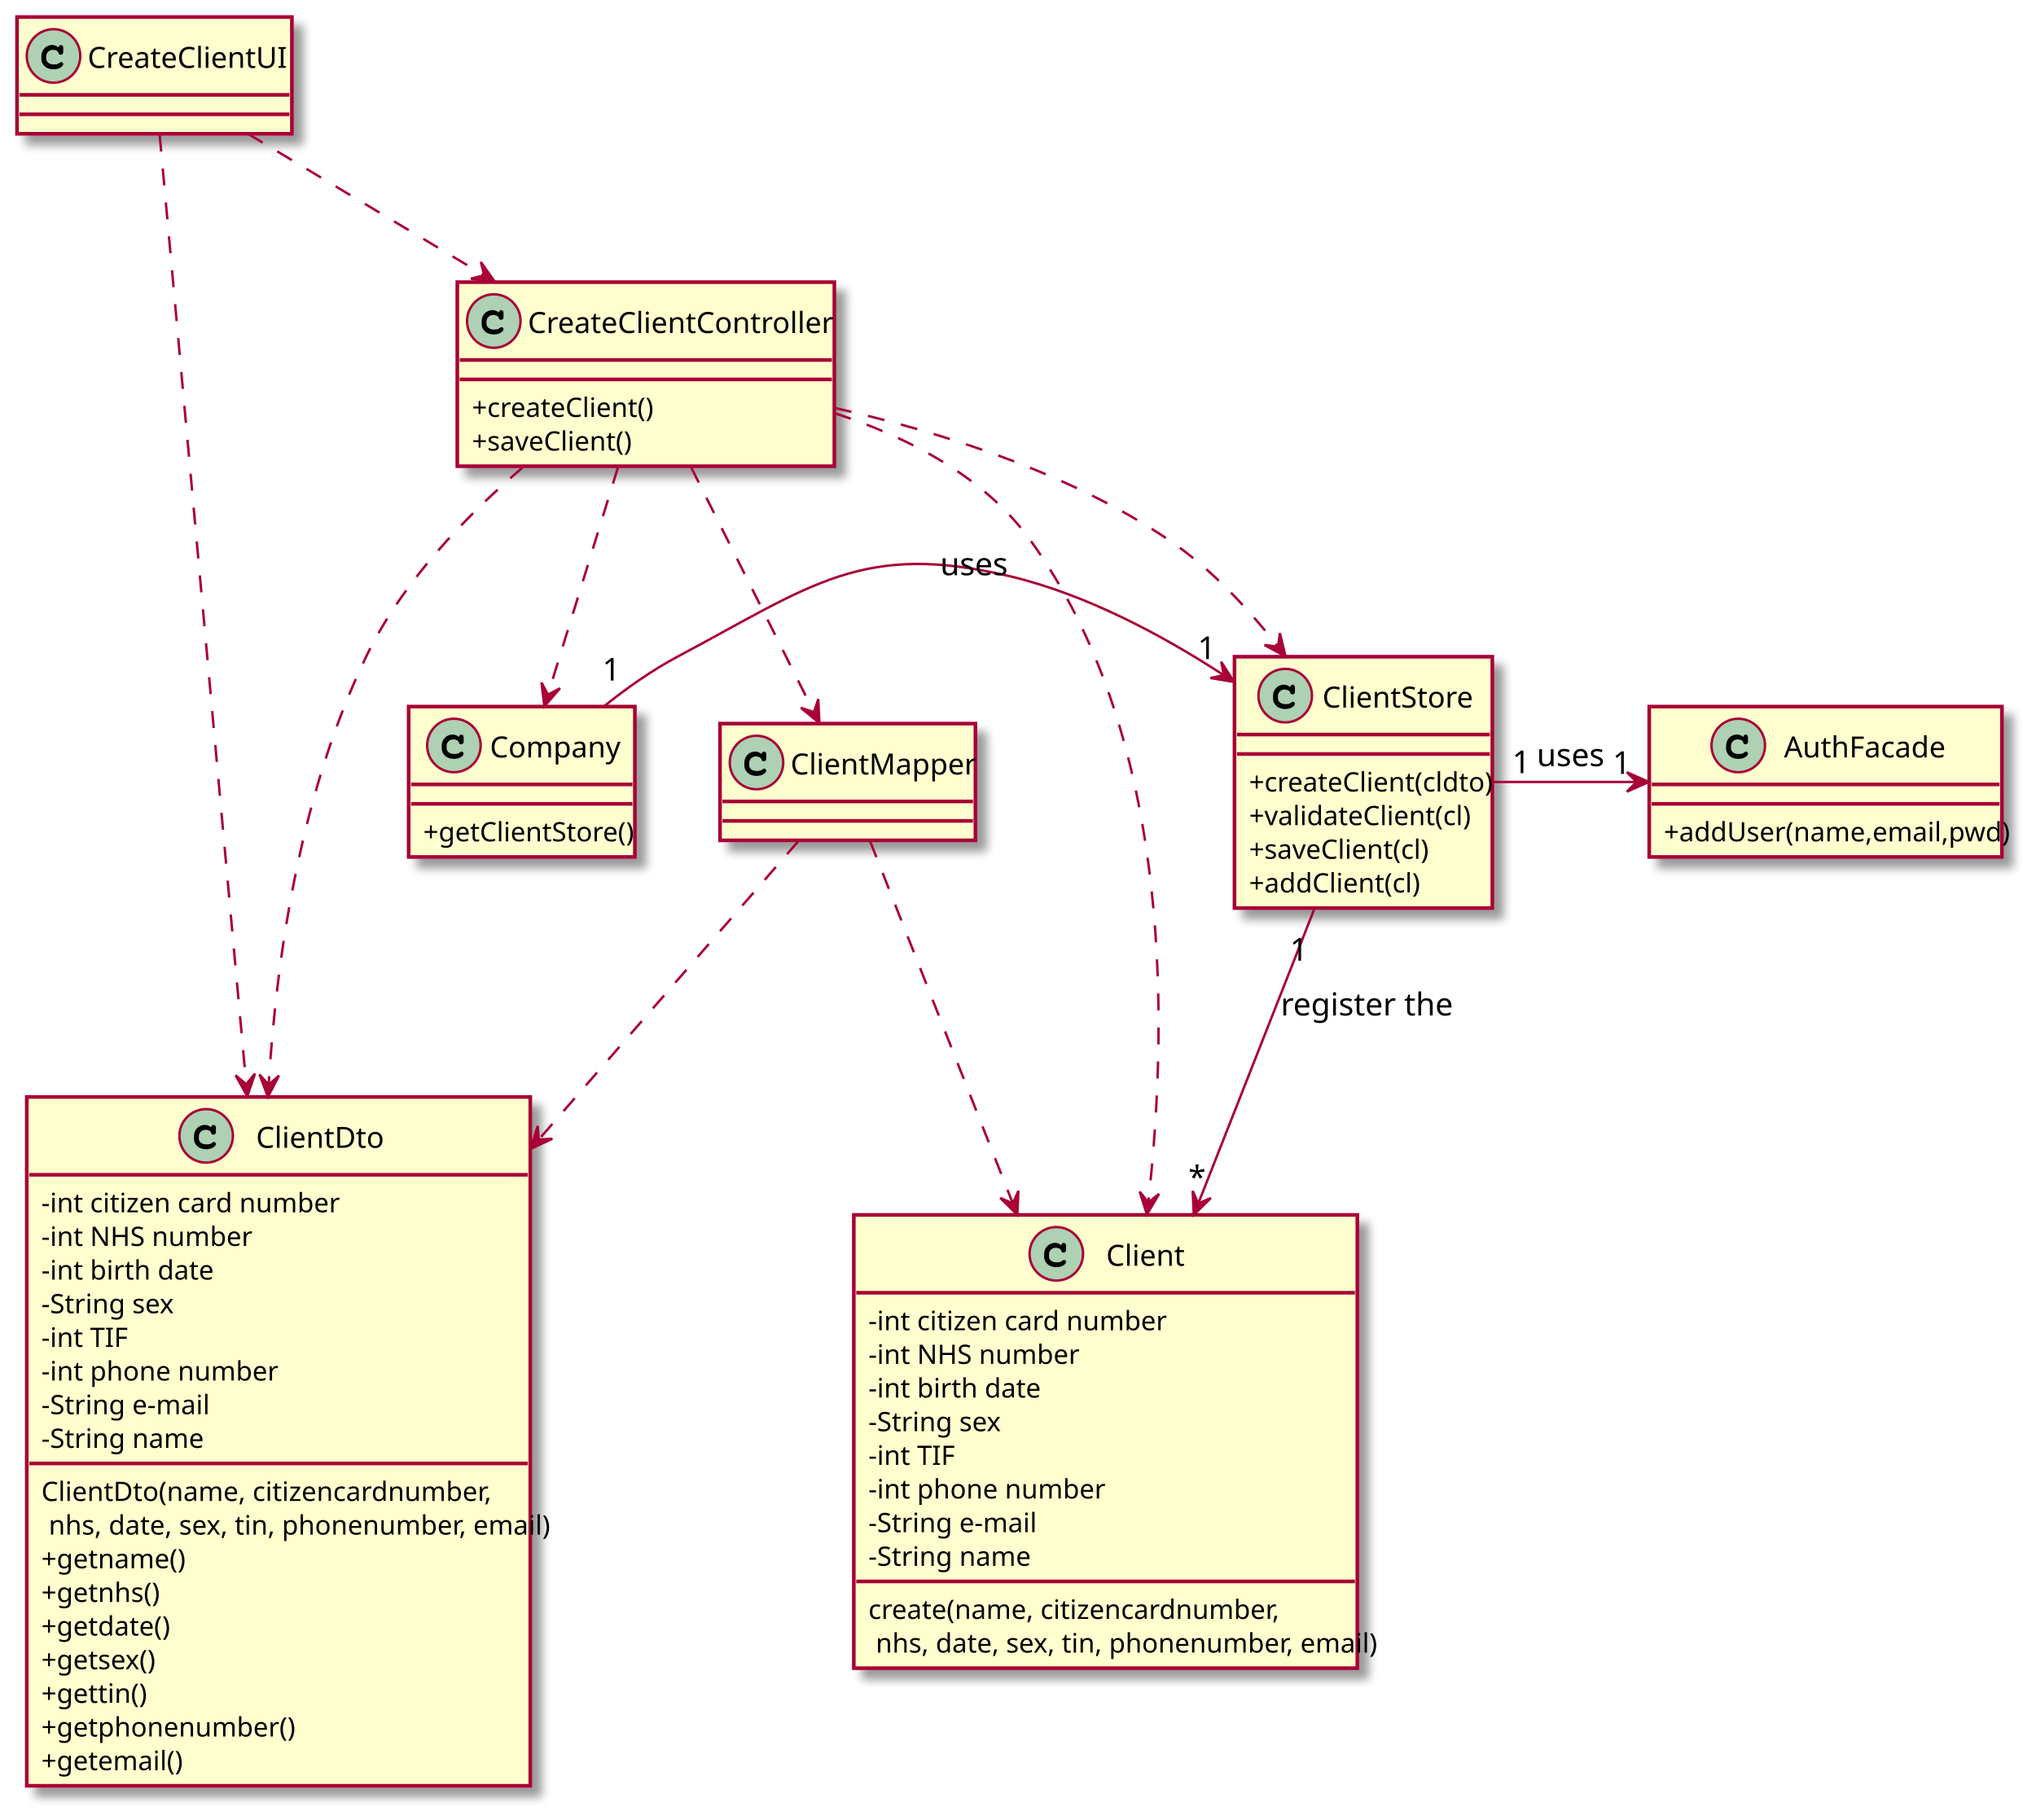
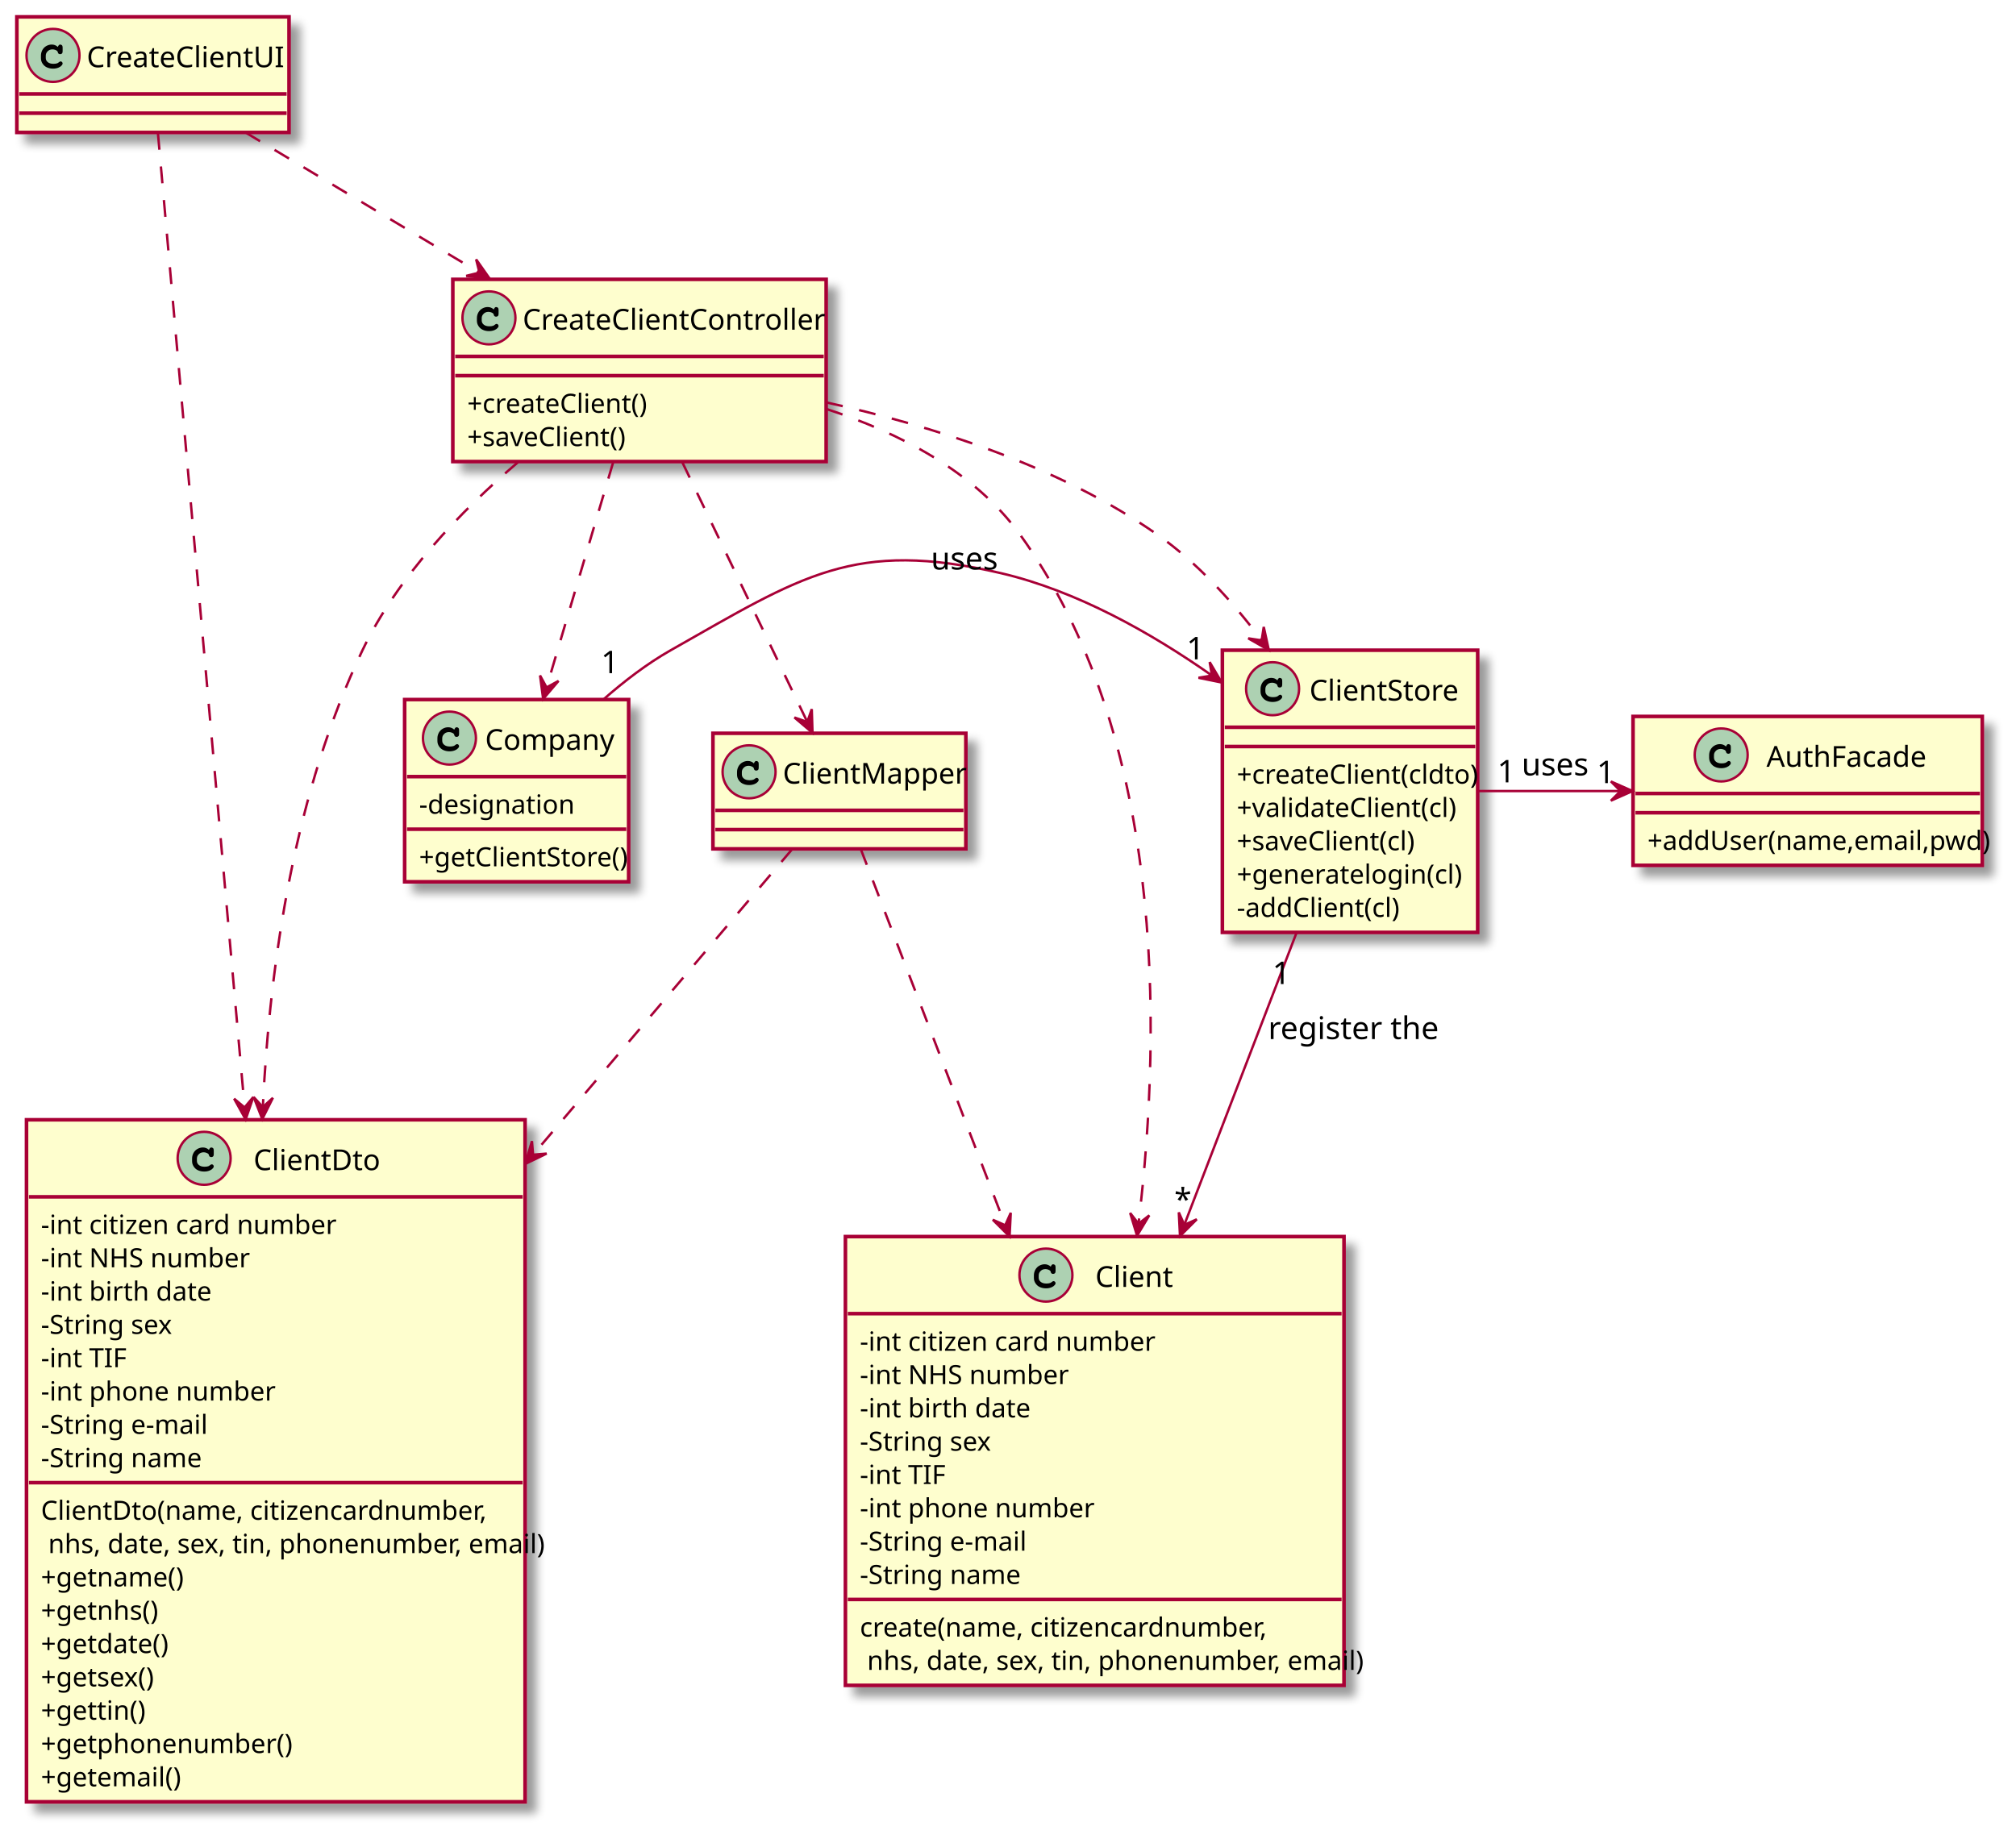
- <svg xmlns="http://www.w3.org/2000/svg" contentScriptType="application/ecmascript" contentStyleType="text/css" height="748px" preserveAspectRatio="none" style="width:837px;height:748px;" version="1.1" viewBox="0 0 837 748" width="837px" zoomAndPan="magnify">
+ <svg xmlns="http://www.w3.org/2000/svg" contentScriptType="application/ecmascript" contentStyleType="text/css" height="762px" preserveAspectRatio="none" style="width:837px;height:762px;" version="1.1" viewBox="0 0 837 762" width="837px" zoomAndPan="magnify">
  <defs>
-     <filter height="300%" id="f1btz1cqfdohmq" width="300%" x="-1" y="-1">
+     <filter height="300%" id="f1lnztnrx27zqh" width="300%" x="-1" y="-1">
      <feGaussianBlur result="blurOut" stdDeviation="2.0" />
      <feColorMatrix in="blurOut" result="blurOut2" type="matrix" values="0 0 0 0 0 0 0 0 0 0 0 0 0 0 0 0 0 0 .4 0" />
      <feOffset dx="4.0" dy="4.0" in="blurOut2" result="blurOut3" />
      <feBlend in="SourceGraphic" in2="blurOut3" mode="normal" />
    </filter>
  </defs>
  <g>
-     <rect codeLine="3" fill="#FEFECE" filter="url(#f1btz1cqfdohmq)" height="48" id="CreateClientUI" style="stroke:#A80036;stroke-width:1.5;" width="113" x="7" y="7" />
+     <rect codeLine="3" fill="#FEFECE" filter="url(#f1lnztnrx27zqh)" height="48" id="CreateClientUI" style="stroke:#A80036;stroke-width:1.5;" width="113" x="7" y="7" />
    <ellipse cx="22" cy="23" fill="#ADD1B2" rx="11" ry="11" style="stroke:#A80036;stroke-width:1.0;" />
    <path d="M24,19.5 Q24.203,19 24.438,18.75 Q24.672,18.5 24.938,18.5 Q25.406,18.5 25.703,18.781 Q26,19.062 26,19.719 L26,21.281 Q26,21.938 25.719,22.219 Q25.438,22.5 25,22.5 Q24.609,22.5 24.359,22.328 Q24.109,22.156 24,21.703 Q23.953,21.391 23.781,21.219 Q23.469,20.891 22.906,20.703 Q22.344,20.5 21.781,20.5 Q21.078,20.5 20.484,20.781 Q19.906,21.062 19.453,21.688 Q19,22.312 19,23.172 L19,24.094 Q19,25.125 19.844,25.812 Q20.688,26.5 22.188,26.5 Q23.078,26.5 23.703,26.297 Q24.062,26.188 24.469,25.828 Q24.734,25.625 24.875,25.562 Q25.016,25.5 25.188,25.5 Q25.516,25.5 25.75,25.766 Q26,26.016 26,26.375 Q26,26.719 25.656,27.125 Q25.156,27.719 24.359,28.047 Q23.312,28.5 22.031,28.5 Q20.531,28.5 19.328,27.906 Q18.359,27.438 17.672,26.422 Q17,25.406 17,24.203 L17,23.109 Q17,21.859 17.594,20.766 Q18.203,19.672 19.25,19.094 Q20.312,18.5 21.5,18.5 Q22.219,18.5 22.844,18.75 Q23.469,19 24,19.5 Z " fill="#000000" />
    <text fill="#000000" font-family="sans-serif" font-size="12" lengthAdjust="spacing" textLength="81" x="36" y="27.91">CreateClientUI</text>
    <line style="stroke:#A80036;stroke-width:1.5;" x1="8" x2="119" y1="39" y2="39" />
    <line style="stroke:#A80036;stroke-width:1.5;" x1="8" x2="119" y1="47" y2="47" />
-     <rect codeLine="7" fill="#FEFECE" filter="url(#f1btz1cqfdohmq)" height="186.359" id="Client" style="stroke:#A80036;stroke-width:1.5;" width="207" x="351" y="499.5" />
-     <ellipse cx="434.25" cy="515.5" fill="#ADD1B2" rx="11" ry="11" style="stroke:#A80036;stroke-width:1.0;" />
-     <path d="M436.25,512 Q436.453,511.5 436.688,511.25 Q436.922,511 437.188,511 Q437.656,511 437.953,511.281 Q438.25,511.562 438.25,512.219 L438.25,513.781 Q438.25,514.438 437.969,514.719 Q437.688,515 437.25,515 Q436.859,515 436.609,514.828 Q436.359,514.656 436.25,514.203 Q436.203,513.891 436.031,513.719 Q435.719,513.391 435.156,513.203 Q434.594,513 434.031,513 Q433.328,513 432.734,513.281 Q432.156,513.562 431.703,514.188 Q431.25,514.812 431.25,515.672 L431.25,516.594 Q431.25,517.625 432.094,518.312 Q432.938,519 434.438,519 Q435.328,519 435.953,518.797 Q436.312,518.688 436.719,518.328 Q436.984,518.125 437.125,518.062 Q437.266,518 437.438,518 Q437.766,518 438,518.266 Q438.25,518.516 438.25,518.875 Q438.25,519.219 437.906,519.625 Q437.406,520.219 436.609,520.547 Q435.562,521 434.281,521 Q432.781,521 431.578,520.406 Q430.609,519.938 429.922,518.922 Q429.25,517.906 429.25,516.703 L429.25,515.609 Q429.25,514.359 429.844,513.266 Q430.453,512.172 431.5,511.594 Q432.562,511 433.75,511 Q434.469,511 435.094,511.25 Q435.719,511.5 436.25,512 Z " fill="#000000" />
-     <text fill="#000000" font-family="sans-serif" font-size="12" lengthAdjust="spacing" textLength="32" x="454.75" y="520.41">Client</text>
-     <line style="stroke:#A80036;stroke-width:1.5;" x1="352" x2="557" y1="531.5" y2="531.5" />
-     <text fill="#000000" font-family="sans-serif" font-size="11" lengthAdjust="spacing" textLength="113" x="357" y="546.919">-int citizen card number</text>
-     <text fill="#000000" font-family="sans-serif" font-size="11" lengthAdjust="spacing" textLength="78" x="357" y="560.755">-int NHS number</text>
-     <text fill="#000000" font-family="sans-serif" font-size="11" lengthAdjust="spacing" textLength="63" x="357" y="574.591">-int birth date</text>
-     <text fill="#000000" font-family="sans-serif" font-size="11" lengthAdjust="spacing" textLength="53" x="357" y="588.427">-String sex</text>
-     <text fill="#000000" font-family="sans-serif" font-size="11" lengthAdjust="spacing" textLength="32" x="357" y="602.263">-int TIF</text>
-     <text fill="#000000" font-family="sans-serif" font-size="11" lengthAdjust="spacing" textLength="87" x="357" y="616.099">-int phone number</text>
-     <text fill="#000000" font-family="sans-serif" font-size="11" lengthAdjust="spacing" textLength="63" x="357" y="629.935">-String e-mail</text>
-     <text fill="#000000" font-family="sans-serif" font-size="11" lengthAdjust="spacing" textLength="61" x="357" y="643.77">-String name</text>
-     <line style="stroke:#A80036;stroke-width:1.5;" x1="352" x2="557" y1="650.188" y2="650.188" />
-     <text fill="#000000" font-family="sans-serif" font-size="11" lengthAdjust="spacing" textLength="159" x="357" y="665.606">create(name, citizencardnumber,</text>
-     <text fill="#000000" font-family="sans-serif" font-size="11" lengthAdjust="spacing" textLength="192" x="360" y="679.442">nhs, date, sex, tin, phonenumber, email)</text>
-     <rect codeLine="19" fill="#FEFECE" filter="url(#f1btz1cqfdohmq)" height="103.344" id="ClientStore" style="stroke:#A80036;stroke-width:1.5;" width="106" x="507.5" y="270" />
+     <rect codeLine="7" fill="#FEFECE" filter="url(#f1lnztnrx27zqh)" height="186.359" id="Client" style="stroke:#A80036;stroke-width:1.5;" width="207" x="351" y="513.5" />
+     <ellipse cx="434.25" cy="529.5" fill="#ADD1B2" rx="11" ry="11" style="stroke:#A80036;stroke-width:1.0;" />
+     <path d="M436.25,526 Q436.453,525.5 436.688,525.25 Q436.922,525 437.188,525 Q437.656,525 437.953,525.281 Q438.25,525.562 438.25,526.219 L438.25,527.781 Q438.25,528.438 437.969,528.719 Q437.688,529 437.25,529 Q436.859,529 436.609,528.828 Q436.359,528.656 436.25,528.203 Q436.203,527.891 436.031,527.719 Q435.719,527.391 435.156,527.203 Q434.594,527 434.031,527 Q433.328,527 432.734,527.281 Q432.156,527.562 431.703,528.188 Q431.25,528.812 431.25,529.672 L431.25,530.594 Q431.25,531.625 432.094,532.312 Q432.938,533 434.438,533 Q435.328,533 435.953,532.797 Q436.312,532.688 436.719,532.328 Q436.984,532.125 437.125,532.062 Q437.266,532 437.438,532 Q437.766,532 438,532.266 Q438.25,532.516 438.25,532.875 Q438.25,533.219 437.906,533.625 Q437.406,534.219 436.609,534.547 Q435.562,535 434.281,535 Q432.781,535 431.578,534.406 Q430.609,533.938 429.922,532.922 Q429.25,531.906 429.25,530.703 L429.25,529.609 Q429.25,528.359 429.844,527.266 Q430.453,526.172 431.5,525.594 Q432.562,525 433.75,525 Q434.469,525 435.094,525.25 Q435.719,525.5 436.25,526 Z " fill="#000000" />
+     <text fill="#000000" font-family="sans-serif" font-size="12" lengthAdjust="spacing" textLength="32" x="454.75" y="534.41">Client</text>
+     <line style="stroke:#A80036;stroke-width:1.5;" x1="352" x2="557" y1="545.5" y2="545.5" />
+     <text fill="#000000" font-family="sans-serif" font-size="11" lengthAdjust="spacing" textLength="113" x="357" y="560.919">-int citizen card number</text>
+     <text fill="#000000" font-family="sans-serif" font-size="11" lengthAdjust="spacing" textLength="78" x="357" y="574.755">-int NHS number</text>
+     <text fill="#000000" font-family="sans-serif" font-size="11" lengthAdjust="spacing" textLength="63" x="357" y="588.591">-int birth date</text>
+     <text fill="#000000" font-family="sans-serif" font-size="11" lengthAdjust="spacing" textLength="53" x="357" y="602.427">-String sex</text>
+     <text fill="#000000" font-family="sans-serif" font-size="11" lengthAdjust="spacing" textLength="32" x="357" y="616.263">-int TIF</text>
+     <text fill="#000000" font-family="sans-serif" font-size="11" lengthAdjust="spacing" textLength="87" x="357" y="630.099">-int phone number</text>
+     <text fill="#000000" font-family="sans-serif" font-size="11" lengthAdjust="spacing" textLength="63" x="357" y="643.935">-String e-mail</text>
+     <text fill="#000000" font-family="sans-serif" font-size="11" lengthAdjust="spacing" textLength="61" x="357" y="657.77">-String name</text>
+     <line style="stroke:#A80036;stroke-width:1.5;" x1="352" x2="557" y1="664.188" y2="664.188" />
+     <text fill="#000000" font-family="sans-serif" font-size="11" lengthAdjust="spacing" textLength="159" x="357" y="679.606">create(name, citizencardnumber,</text>
+     <text fill="#000000" font-family="sans-serif" font-size="11" lengthAdjust="spacing" textLength="192" x="360" y="693.442">nhs, date, sex, tin, phonenumber, email)</text>
+     <rect codeLine="19" fill="#FEFECE" filter="url(#f1lnztnrx27zqh)" height="117.18" id="ClientStore" style="stroke:#A80036;stroke-width:1.5;" width="106" x="507.5" y="270" />
    <ellipse cx="528.35" cy="286" fill="#ADD1B2" rx="11" ry="11" style="stroke:#A80036;stroke-width:1.0;" />
    <path d="M530.35,282.5 Q530.553,282 530.788,281.75 Q531.022,281.5 531.288,281.5 Q531.756,281.5 532.053,281.781 Q532.35,282.062 532.35,282.719 L532.35,284.281 Q532.35,284.938 532.069,285.219 Q531.788,285.5 531.35,285.5 Q530.959,285.5 530.709,285.328 Q530.459,285.156 530.35,284.703 Q530.303,284.391 530.131,284.219 Q529.819,283.891 529.256,283.703 Q528.694,283.5 528.131,283.5 Q527.428,283.5 526.834,283.781 Q526.256,284.062 525.803,284.688 Q525.35,285.312 525.35,286.172 L525.35,287.094 Q525.35,288.125 526.194,288.812 Q527.038,289.5 528.538,289.5 Q529.428,289.5 530.053,289.297 Q530.413,289.188 530.819,288.828 Q531.084,288.625 531.225,288.562 Q531.366,288.5 531.538,288.5 Q531.866,288.5 532.1,288.766 Q532.35,289.016 532.35,289.375 Q532.35,289.719 532.006,290.125 Q531.506,290.719 530.709,291.047 Q529.663,291.5 528.381,291.5 Q526.881,291.5 525.678,290.906 Q524.709,290.438 524.022,289.422 Q523.35,288.406 523.35,287.203 L523.35,286.109 Q523.35,284.859 523.944,283.766 Q524.553,282.672 525.6,282.094 Q526.663,281.5 527.85,281.5 Q528.569,281.5 529.194,281.75 Q529.819,282 530.35,282.5 Z " fill="#000000" />
    <text fill="#000000" font-family="sans-serif" font-size="12" lengthAdjust="spacing" textLength="61" x="543.65" y="290.91">ClientStore</text>
    <line style="stroke:#A80036;stroke-width:1.5;" x1="508.5" x2="612.5" y1="302" y2="302" />
    <line style="stroke:#A80036;stroke-width:1.5;" x1="508.5" x2="612.5" y1="310" y2="310" />
    <text fill="#000000" font-family="sans-serif" font-size="11" lengthAdjust="spacing" textLength="94" x="513.5" y="325.419">+createClient(cldto)</text>
    <text fill="#000000" font-family="sans-serif" font-size="11" lengthAdjust="spacing" textLength="85" x="513.5" y="339.255">+validateClient(cl)</text>
    <text fill="#000000" font-family="sans-serif" font-size="11" lengthAdjust="spacing" textLength="72" x="513.5" y="353.091">+saveClient(cl)</text>
-     <text fill="#000000" font-family="sans-serif" font-size="11" lengthAdjust="spacing" textLength="66" x="513.5" y="366.927">+addClient(cl)</text>
-     <rect codeLine="26" fill="#FEFECE" filter="url(#f1btz1cqfdohmq)" height="283.211" id="ClientDto" style="stroke:#A80036;stroke-width:1.5;" width="207" x="11" y="451" />
-     <ellipse cx="84.75" cy="467" fill="#ADD1B2" rx="11" ry="11" style="stroke:#A80036;stroke-width:1.0;" />
-     <path d="M86.75,463.5 Q86.953,463 87.188,462.75 Q87.422,462.5 87.688,462.5 Q88.156,462.5 88.453,462.781 Q88.75,463.062 88.75,463.719 L88.75,465.281 Q88.75,465.938 88.469,466.219 Q88.188,466.5 87.75,466.5 Q87.359,466.5 87.109,466.328 Q86.859,466.156 86.75,465.703 Q86.703,465.391 86.531,465.219 Q86.219,464.891 85.656,464.703 Q85.094,464.5 84.531,464.5 Q83.828,464.5 83.234,464.781 Q82.656,465.062 82.203,465.688 Q81.75,466.312 81.75,467.172 L81.75,468.094 Q81.75,469.125 82.594,469.812 Q83.438,470.5 84.938,470.5 Q85.828,470.5 86.453,470.297 Q86.812,470.188 87.219,469.828 Q87.484,469.625 87.625,469.562 Q87.766,469.5 87.938,469.5 Q88.266,469.5 88.5,469.766 Q88.75,470.016 88.75,470.375 Q88.75,470.719 88.406,471.125 Q87.906,471.719 87.109,472.047 Q86.062,472.5 84.781,472.5 Q83.281,472.5 82.078,471.906 Q81.109,471.438 80.422,470.422 Q79.75,469.406 79.75,468.203 L79.75,467.109 Q79.75,465.859 80.344,464.766 Q80.953,463.672 82,463.094 Q83.062,462.5 84.25,462.5 Q84.969,462.5 85.594,462.75 Q86.219,463 86.75,463.5 Z " fill="#000000" />
-     <text fill="#000000" font-family="sans-serif" font-size="12" lengthAdjust="spacing" textLength="51" x="105.25" y="471.91">ClientDto</text>
-     <line style="stroke:#A80036;stroke-width:1.5;" x1="12" x2="217" y1="483" y2="483" />
-     <text fill="#000000" font-family="sans-serif" font-size="11" lengthAdjust="spacing" textLength="113" x="17" y="498.419">-int citizen card number</text>
-     <text fill="#000000" font-family="sans-serif" font-size="11" lengthAdjust="spacing" textLength="78" x="17" y="512.255">-int NHS number</text>
-     <text fill="#000000" font-family="sans-serif" font-size="11" lengthAdjust="spacing" textLength="63" x="17" y="526.091">-int birth date</text>
-     <text fill="#000000" font-family="sans-serif" font-size="11" lengthAdjust="spacing" textLength="53" x="17" y="539.927">-String sex</text>
-     <text fill="#000000" font-family="sans-serif" font-size="11" lengthAdjust="spacing" textLength="32" x="17" y="553.763">-int TIF</text>
-     <text fill="#000000" font-family="sans-serif" font-size="11" lengthAdjust="spacing" textLength="87" x="17" y="567.599">-int phone number</text>
-     <text fill="#000000" font-family="sans-serif" font-size="11" lengthAdjust="spacing" textLength="63" x="17" y="581.435">-String e-mail</text>
-     <text fill="#000000" font-family="sans-serif" font-size="11" lengthAdjust="spacing" textLength="61" x="17" y="595.27">-String name</text>
-     <line style="stroke:#A80036;stroke-width:1.5;" x1="12" x2="217" y1="601.688" y2="601.688" />
-     <text fill="#000000" font-family="sans-serif" font-size="11" lengthAdjust="spacing" textLength="170" x="17" y="617.106">ClientDto(name, citizencardnumber,</text>
-     <text fill="#000000" font-family="sans-serif" font-size="11" lengthAdjust="spacing" textLength="192" x="20" y="630.942">nhs, date, sex, tin, phonenumber, email)</text>
-     <text fill="#000000" font-family="sans-serif" font-size="11" lengthAdjust="spacing" textLength="55" x="17" y="644.778">+getname()</text>
-     <text fill="#000000" font-family="sans-serif" font-size="11" lengthAdjust="spacing" textLength="47" x="17" y="658.614">+getnhs()</text>
-     <text fill="#000000" font-family="sans-serif" font-size="11" lengthAdjust="spacing" textLength="50" x="17" y="672.45">+getdate()</text>
-     <text fill="#000000" font-family="sans-serif" font-size="11" lengthAdjust="spacing" textLength="47" x="17" y="686.286">+getsex()</text>
-     <text fill="#000000" font-family="sans-serif" font-size="11" lengthAdjust="spacing" textLength="40" x="17" y="700.122">+gettin()</text>
-     <text fill="#000000" font-family="sans-serif" font-size="11" lengthAdjust="spacing" textLength="95" x="17" y="713.958">+getphonenumber()</text>
-     <text fill="#000000" font-family="sans-serif" font-size="11" lengthAdjust="spacing" textLength="53" x="17" y="727.794">+getemail()</text>
-     <rect codeLine="45" fill="#FEFECE" filter="url(#f1btz1cqfdohmq)" height="48" id="ClientMapper" style="stroke:#A80036;stroke-width:1.5;" width="105" x="296" y="297.5" />
-     <ellipse cx="311" cy="313.5" fill="#ADD1B2" rx="11" ry="11" style="stroke:#A80036;stroke-width:1.0;" />
-     <path d="M313,310 Q313.203,309.5 313.438,309.25 Q313.672,309 313.938,309 Q314.406,309 314.703,309.281 Q315,309.562 315,310.219 L315,311.781 Q315,312.438 314.719,312.719 Q314.438,313 314,313 Q313.609,313 313.359,312.828 Q313.109,312.656 313,312.203 Q312.953,311.891 312.781,311.719 Q312.469,311.391 311.906,311.203 Q311.344,311 310.781,311 Q310.078,311 309.484,311.281 Q308.906,311.562 308.453,312.188 Q308,312.812 308,313.672 L308,314.594 Q308,315.625 308.844,316.312 Q309.688,317 311.188,317 Q312.078,317 312.703,316.797 Q313.062,316.688 313.469,316.328 Q313.734,316.125 313.875,316.062 Q314.016,316 314.188,316 Q314.516,316 314.75,316.266 Q315,316.516 315,316.875 Q315,317.219 314.656,317.625 Q314.156,318.219 313.359,318.547 Q312.312,319 311.031,319 Q309.531,319 308.328,318.406 Q307.359,317.938 306.672,316.922 Q306,315.906 306,314.703 L306,313.609 Q306,312.359 306.594,311.266 Q307.203,310.172 308.25,309.594 Q309.312,309 310.5,309 Q311.219,309 311.844,309.25 Q312.469,309.5 313,310 Z " fill="#000000" />
-     <text fill="#000000" font-family="sans-serif" font-size="12" lengthAdjust="spacing" textLength="73" x="325" y="318.41">ClientMapper</text>
-     <line style="stroke:#A80036;stroke-width:1.5;" x1="297" x2="400" y1="329.5" y2="329.5" />
-     <line style="stroke:#A80036;stroke-width:1.5;" x1="297" x2="400" y1="337.5" y2="337.5" />
-     <rect codeLine="49" fill="#FEFECE" filter="url(#f1btz1cqfdohmq)" height="61.836" id="Company" style="stroke:#A80036;stroke-width:1.5;" width="93" x="168" y="290.5" />
+     <text fill="#000000" font-family="sans-serif" font-size="11" lengthAdjust="spacing" textLength="87" x="513.5" y="366.927">+generatelogin(cl)</text>
+     <text fill="#000000" font-family="sans-serif" font-size="11" lengthAdjust="spacing" textLength="64" x="513.5" y="380.763">-addClient(cl)</text>
+     <rect codeLine="27" fill="#FEFECE" filter="url(#f1lnztnrx27zqh)" height="283.211" id="ClientDto" style="stroke:#A80036;stroke-width:1.5;" width="207" x="11" y="465" />
+     <ellipse cx="84.75" cy="481" fill="#ADD1B2" rx="11" ry="11" style="stroke:#A80036;stroke-width:1.0;" />
+     <path d="M86.75,477.5 Q86.953,477 87.188,476.75 Q87.422,476.5 87.688,476.5 Q88.156,476.5 88.453,476.781 Q88.75,477.062 88.75,477.719 L88.75,479.281 Q88.75,479.938 88.469,480.219 Q88.188,480.5 87.75,480.5 Q87.359,480.5 87.109,480.328 Q86.859,480.156 86.75,479.703 Q86.703,479.391 86.531,479.219 Q86.219,478.891 85.656,478.703 Q85.094,478.5 84.531,478.5 Q83.828,478.5 83.234,478.781 Q82.656,479.062 82.203,479.688 Q81.75,480.312 81.75,481.172 L81.75,482.094 Q81.75,483.125 82.594,483.812 Q83.438,484.5 84.938,484.5 Q85.828,484.5 86.453,484.297 Q86.812,484.188 87.219,483.828 Q87.484,483.625 87.625,483.562 Q87.766,483.5 87.938,483.5 Q88.266,483.5 88.5,483.766 Q88.75,484.016 88.75,484.375 Q88.75,484.719 88.406,485.125 Q87.906,485.719 87.109,486.047 Q86.062,486.5 84.781,486.5 Q83.281,486.5 82.078,485.906 Q81.109,485.438 80.422,484.422 Q79.75,483.406 79.75,482.203 L79.75,481.109 Q79.75,479.859 80.344,478.766 Q80.953,477.672 82,477.094 Q83.062,476.5 84.25,476.5 Q84.969,476.5 85.594,476.75 Q86.219,477 86.75,477.5 Z " fill="#000000" />
+     <text fill="#000000" font-family="sans-serif" font-size="12" lengthAdjust="spacing" textLength="51" x="105.25" y="485.91">ClientDto</text>
+     <line style="stroke:#A80036;stroke-width:1.5;" x1="12" x2="217" y1="497" y2="497" />
+     <text fill="#000000" font-family="sans-serif" font-size="11" lengthAdjust="spacing" textLength="113" x="17" y="512.419">-int citizen card number</text>
+     <text fill="#000000" font-family="sans-serif" font-size="11" lengthAdjust="spacing" textLength="78" x="17" y="526.255">-int NHS number</text>
+     <text fill="#000000" font-family="sans-serif" font-size="11" lengthAdjust="spacing" textLength="63" x="17" y="540.091">-int birth date</text>
+     <text fill="#000000" font-family="sans-serif" font-size="11" lengthAdjust="spacing" textLength="53" x="17" y="553.927">-String sex</text>
+     <text fill="#000000" font-family="sans-serif" font-size="11" lengthAdjust="spacing" textLength="32" x="17" y="567.763">-int TIF</text>
+     <text fill="#000000" font-family="sans-serif" font-size="11" lengthAdjust="spacing" textLength="87" x="17" y="581.599">-int phone number</text>
+     <text fill="#000000" font-family="sans-serif" font-size="11" lengthAdjust="spacing" textLength="63" x="17" y="595.435">-String e-mail</text>
+     <text fill="#000000" font-family="sans-serif" font-size="11" lengthAdjust="spacing" textLength="61" x="17" y="609.27">-String name</text>
+     <line style="stroke:#A80036;stroke-width:1.5;" x1="12" x2="217" y1="615.688" y2="615.688" />
+     <text fill="#000000" font-family="sans-serif" font-size="11" lengthAdjust="spacing" textLength="170" x="17" y="631.106">ClientDto(name, citizencardnumber,</text>
+     <text fill="#000000" font-family="sans-serif" font-size="11" lengthAdjust="spacing" textLength="192" x="20" y="644.942">nhs, date, sex, tin, phonenumber, email)</text>
+     <text fill="#000000" font-family="sans-serif" font-size="11" lengthAdjust="spacing" textLength="55" x="17" y="658.778">+getname()</text>
+     <text fill="#000000" font-family="sans-serif" font-size="11" lengthAdjust="spacing" textLength="47" x="17" y="672.614">+getnhs()</text>
+     <text fill="#000000" font-family="sans-serif" font-size="11" lengthAdjust="spacing" textLength="50" x="17" y="686.45">+getdate()</text>
+     <text fill="#000000" font-family="sans-serif" font-size="11" lengthAdjust="spacing" textLength="47" x="17" y="700.286">+getsex()</text>
+     <text fill="#000000" font-family="sans-serif" font-size="11" lengthAdjust="spacing" textLength="40" x="17" y="714.122">+gettin()</text>
+     <text fill="#000000" font-family="sans-serif" font-size="11" lengthAdjust="spacing" textLength="95" x="17" y="727.958">+getphonenumber()</text>
+     <text fill="#000000" font-family="sans-serif" font-size="11" lengthAdjust="spacing" textLength="53" x="17" y="741.794">+getemail()</text>
+     <rect codeLine="46" fill="#FEFECE" filter="url(#f1lnztnrx27zqh)" height="48" id="ClientMapper" style="stroke:#A80036;stroke-width:1.5;" width="105" x="296" y="304.5" />
+     <ellipse cx="311" cy="320.5" fill="#ADD1B2" rx="11" ry="11" style="stroke:#A80036;stroke-width:1.0;" />
+     <path d="M313,317 Q313.203,316.5 313.438,316.25 Q313.672,316 313.938,316 Q314.406,316 314.703,316.281 Q315,316.562 315,317.219 L315,318.781 Q315,319.438 314.719,319.719 Q314.438,320 314,320 Q313.609,320 313.359,319.828 Q313.109,319.656 313,319.203 Q312.953,318.891 312.781,318.719 Q312.469,318.391 311.906,318.203 Q311.344,318 310.781,318 Q310.078,318 309.484,318.281 Q308.906,318.562 308.453,319.188 Q308,319.812 308,320.672 L308,321.594 Q308,322.625 308.844,323.312 Q309.688,324 311.188,324 Q312.078,324 312.703,323.797 Q313.062,323.688 313.469,323.328 Q313.734,323.125 313.875,323.062 Q314.016,323 314.188,323 Q314.516,323 314.75,323.266 Q315,323.516 315,323.875 Q315,324.219 314.656,324.625 Q314.156,325.219 313.359,325.547 Q312.312,326 311.031,326 Q309.531,326 308.328,325.406 Q307.359,324.938 306.672,323.922 Q306,322.906 306,321.703 L306,320.609 Q306,319.359 306.594,318.266 Q307.203,317.172 308.25,316.594 Q309.312,316 310.5,316 Q311.219,316 311.844,316.25 Q312.469,316.5 313,317 Z " fill="#000000" />
+     <text fill="#000000" font-family="sans-serif" font-size="12" lengthAdjust="spacing" textLength="73" x="325" y="325.41">ClientMapper</text>
+     <line style="stroke:#A80036;stroke-width:1.5;" x1="297" x2="400" y1="336.5" y2="336.5" />
+     <line style="stroke:#A80036;stroke-width:1.5;" x1="297" x2="400" y1="344.5" y2="344.5" />
+     <rect codeLine="50" fill="#FEFECE" filter="url(#f1lnztnrx27zqh)" height="75.672" id="Company" style="stroke:#A80036;stroke-width:1.5;" width="93" x="168" y="290.5" />
    <ellipse cx="186.6" cy="306.5" fill="#ADD1B2" rx="11" ry="11" style="stroke:#A80036;stroke-width:1.0;" />
    <path d="M188.6,303 Q188.803,302.5 189.037,302.25 Q189.272,302 189.537,302 Q190.006,302 190.303,302.281 Q190.6,302.562 190.6,303.219 L190.6,304.781 Q190.6,305.438 190.319,305.719 Q190.037,306 189.6,306 Q189.209,306 188.959,305.828 Q188.709,305.656 188.6,305.203 Q188.553,304.891 188.381,304.719 Q188.069,304.391 187.506,304.203 Q186.944,304 186.381,304 Q185.678,304 185.084,304.281 Q184.506,304.562 184.053,305.188 Q183.6,305.812 183.6,306.672 L183.6,307.594 Q183.6,308.625 184.444,309.312 Q185.287,310 186.787,310 Q187.678,310 188.303,309.797 Q188.662,309.688 189.069,309.328 Q189.334,309.125 189.475,309.062 Q189.616,309 189.787,309 Q190.116,309 190.35,309.266 Q190.6,309.516 190.6,309.875 Q190.6,310.219 190.256,310.625 Q189.756,311.219 188.959,311.547 Q187.912,312 186.631,312 Q185.131,312 183.928,311.406 Q182.959,310.938 182.272,309.922 Q181.6,308.906 181.6,307.703 L181.6,306.609 Q181.6,305.359 182.194,304.266 Q182.803,303.172 183.85,302.594 Q184.912,302 186.1,302 Q186.819,302 187.444,302.25 Q188.069,302.5 188.6,303 Z " fill="#000000" />
    <text fill="#000000" font-family="sans-serif" font-size="12" lengthAdjust="spacing" textLength="53" x="201.4" y="311.41">Company</text>
    <line style="stroke:#A80036;stroke-width:1.5;" x1="169" x2="260" y1="322.5" y2="322.5" />
-     <line style="stroke:#A80036;stroke-width:1.5;" x1="169" x2="260" y1="330.5" y2="330.5" />
-     <text fill="#000000" font-family="sans-serif" font-size="11" lengthAdjust="spacing" textLength="81" x="174" y="345.919">+getClientStore()</text>
-     <rect codeLine="54" fill="#FEFECE" filter="url(#f1btz1cqfdohmq)" height="75.672" id="CreateClientController" style="stroke:#A80036;stroke-width:1.5;" width="155" x="188" y="116" />
+     <text fill="#000000" font-family="sans-serif" font-size="11" lengthAdjust="spacing" textLength="59" x="174" y="337.919">-designation</text>
+     <line style="stroke:#A80036;stroke-width:1.5;" x1="169" x2="260" y1="344.336" y2="344.336" />
+     <text fill="#000000" font-family="sans-serif" font-size="11" lengthAdjust="spacing" textLength="81" x="174" y="359.755">+getClientStore()</text>
+     <rect codeLine="56" fill="#FEFECE" filter="url(#f1lnztnrx27zqh)" height="75.672" id="CreateClientController" style="stroke:#A80036;stroke-width:1.5;" width="155" x="188" y="116" />
    <ellipse cx="203" cy="132" fill="#ADD1B2" rx="11" ry="11" style="stroke:#A80036;stroke-width:1.0;" />
    <path d="M205,128.5 Q205.203,128 205.438,127.75 Q205.672,127.5 205.938,127.5 Q206.406,127.5 206.703,127.781 Q207,128.062 207,128.719 L207,130.281 Q207,130.938 206.719,131.219 Q206.438,131.5 206,131.5 Q205.609,131.5 205.359,131.328 Q205.109,131.156 205,130.703 Q204.953,130.391 204.781,130.219 Q204.469,129.891 203.906,129.703 Q203.344,129.5 202.781,129.5 Q202.078,129.5 201.484,129.781 Q200.906,130.062 200.453,130.688 Q200,131.312 200,132.172 L200,133.094 Q200,134.125 200.844,134.812 Q201.688,135.5 203.188,135.5 Q204.078,135.5 204.703,135.297 Q205.062,135.188 205.469,134.828 Q205.734,134.625 205.875,134.562 Q206.016,134.5 206.188,134.5 Q206.516,134.5 206.75,134.766 Q207,135.016 207,135.375 Q207,135.719 206.656,136.125 Q206.156,136.719 205.359,137.047 Q204.312,137.5 203.031,137.5 Q201.531,137.5 200.328,136.906 Q199.359,136.438 198.672,135.422 Q198,134.406 198,133.203 L198,132.109 Q198,130.859 198.594,129.766 Q199.203,128.672 200.25,128.094 Q201.312,127.5 202.5,127.5 Q203.219,127.5 203.844,127.75 Q204.469,128 205,128.5 Z " fill="#000000" />
    <text fill="#000000" font-family="sans-serif" font-size="12" lengthAdjust="spacing" textLength="123" x="217" y="136.91">CreateClientController</text>
    <line style="stroke:#A80036;stroke-width:1.5;" x1="189" x2="342" y1="148" y2="148" />
    <line style="stroke:#A80036;stroke-width:1.5;" x1="189" x2="342" y1="156" y2="156" />
    <text fill="#000000" font-family="sans-serif" font-size="11" lengthAdjust="spacing" textLength="71" x="194" y="171.419">+createClient()</text>
    <text fill="#000000" font-family="sans-serif" font-size="11" lengthAdjust="spacing" textLength="64" x="194" y="185.255">+saveClient()</text>
-     <rect codeLine="59" fill="#FEFECE" filter="url(#f1btz1cqfdohmq)" height="61.836" id="AuthFacade" style="stroke:#A80036;stroke-width:1.5;" width="145" x="678" y="290.5" />
-     <ellipse cx="714.6" cy="306.5" fill="#ADD1B2" rx="11" ry="11" style="stroke:#A80036;stroke-width:1.0;" />
-     <path d="M716.6,303 Q716.803,302.5 717.038,302.25 Q717.272,302 717.538,302 Q718.006,302 718.303,302.281 Q718.6,302.562 718.6,303.219 L718.6,304.781 Q718.6,305.438 718.319,305.719 Q718.038,306 717.6,306 Q717.209,306 716.959,305.828 Q716.709,305.656 716.6,305.203 Q716.553,304.891 716.381,304.719 Q716.069,304.391 715.506,304.203 Q714.944,304 714.381,304 Q713.678,304 713.084,304.281 Q712.506,304.562 712.053,305.188 Q711.6,305.812 711.6,306.672 L711.6,307.594 Q711.6,308.625 712.444,309.312 Q713.288,310 714.788,310 Q715.678,310 716.303,309.797 Q716.663,309.688 717.069,309.328 Q717.334,309.125 717.475,309.062 Q717.616,309 717.788,309 Q718.116,309 718.35,309.266 Q718.6,309.516 718.6,309.875 Q718.6,310.219 718.256,310.625 Q717.756,311.219 716.959,311.547 Q715.913,312 714.631,312 Q713.131,312 711.928,311.406 Q710.959,310.938 710.272,309.922 Q709.6,308.906 709.6,307.703 L709.6,306.609 Q709.6,305.359 710.194,304.266 Q710.803,303.172 711.85,302.594 Q712.913,302 714.1,302 Q714.819,302 715.444,302.25 Q716.069,302.5 716.6,303 Z " fill="#000000" />
-     <text fill="#000000" font-family="sans-serif" font-size="12" lengthAdjust="spacing" textLength="65" x="733.4" y="311.41">AuthFacade</text>
-     <line style="stroke:#A80036;stroke-width:1.5;" x1="679" x2="822" y1="322.5" y2="322.5" />
-     <line style="stroke:#A80036;stroke-width:1.5;" x1="679" x2="822" y1="330.5" y2="330.5" />
-     <text fill="#000000" font-family="sans-serif" font-size="11" lengthAdjust="spacing" textLength="133" x="684" y="345.919">+addUser(name,email,pwd)</text>
-     <path codeLine="65" d="M101.97,55.04 C129.36,71.45 166.86,93.91 199.04,113.19 " fill="none" id="CreateClientUI-to-CreateClientController" style="stroke:#A80036;stroke-width:1.0;stroke-dasharray:7.0,7.0;" />
+     <rect codeLine="61" fill="#FEFECE" filter="url(#f1lnztnrx27zqh)" height="61.836" id="AuthFacade" style="stroke:#A80036;stroke-width:1.5;" width="145" x="678" y="297.5" />
+     <ellipse cx="714.6" cy="313.5" fill="#ADD1B2" rx="11" ry="11" style="stroke:#A80036;stroke-width:1.0;" />
+     <path d="M716.6,310 Q716.803,309.5 717.038,309.25 Q717.272,309 717.538,309 Q718.006,309 718.303,309.281 Q718.6,309.562 718.6,310.219 L718.6,311.781 Q718.6,312.438 718.319,312.719 Q718.038,313 717.6,313 Q717.209,313 716.959,312.828 Q716.709,312.656 716.6,312.203 Q716.553,311.891 716.381,311.719 Q716.069,311.391 715.506,311.203 Q714.944,311 714.381,311 Q713.678,311 713.084,311.281 Q712.506,311.562 712.053,312.188 Q711.6,312.812 711.6,313.672 L711.6,314.594 Q711.6,315.625 712.444,316.312 Q713.288,317 714.788,317 Q715.678,317 716.303,316.797 Q716.663,316.688 717.069,316.328 Q717.334,316.125 717.475,316.062 Q717.616,316 717.788,316 Q718.116,316 718.35,316.266 Q718.6,316.516 718.6,316.875 Q718.6,317.219 718.256,317.625 Q717.756,318.219 716.959,318.547 Q715.913,319 714.631,319 Q713.131,319 711.928,318.406 Q710.959,317.938 710.272,316.922 Q709.6,315.906 709.6,314.703 L709.6,313.609 Q709.6,312.359 710.194,311.266 Q710.803,310.172 711.85,309.594 Q712.913,309 714.1,309 Q714.819,309 715.444,309.25 Q716.069,309.5 716.6,310 Z " fill="#000000" />
+     <text fill="#000000" font-family="sans-serif" font-size="12" lengthAdjust="spacing" textLength="65" x="733.4" y="318.41">AuthFacade</text>
+     <line style="stroke:#A80036;stroke-width:1.5;" x1="679" x2="822" y1="329.5" y2="329.5" />
+     <line style="stroke:#A80036;stroke-width:1.5;" x1="679" x2="822" y1="337.5" y2="337.5" />
+     <text fill="#000000" font-family="sans-serif" font-size="11" lengthAdjust="spacing" textLength="133" x="684" y="352.919">+addUser(name,email,pwd)</text>
+     <path codeLine="67" d="M101.97,55.04 C129.36,71.45 166.86,93.91 199.04,113.19 " fill="none" id="CreateClientUI-to-CreateClientController" style="stroke:#A80036;stroke-width:1.0;stroke-dasharray:7.0,7.0;" />
    <polygon fill="#A80036" points="203.34,115.77,197.68,107.71,199.053,113.198,193.565,114.57,203.34,115.77" style="stroke:#A80036;stroke-width:1.0;" />
-     <path codeLine="66" d="M65.63,55.33 C71.6,120.82 88.88,310.41 101.2,445.54 " fill="none" id="CreateClientUI-to-ClientDto" style="stroke:#A80036;stroke-width:1.0;stroke-dasharray:7.0,7.0;" />
-     <polygon fill="#A80036" points="101.67,450.72,104.832,441.392,101.213,445.741,96.865,442.123,101.67,450.72" style="stroke:#A80036;stroke-width:1.0;" />
-     <path codeLine="67" d="M254.05,192.14 C245.46,220.04 233.76,258.01 225.32,285.4 " fill="none" id="CreateClientController-to-Company" style="stroke:#A80036;stroke-width:1.0;stroke-dasharray:7.0,7.0;" />
-     <polygon fill="#A80036" points="223.78,290.39,230.255,282.968,225.253,285.612,222.61,280.611,223.78,290.39" style="stroke:#A80036;stroke-width:1.0;" />
-     <path codeLine="68" d="M215.05,192.03 C191.38,212.29 165.19,239.47 150.5,270 C124.56,323.92 113.97,388.64 110.46,445.83 " fill="none" id="CreateClientController-to-ClientDto" style="stroke:#A80036;stroke-width:1.0;stroke-dasharray:7.0,7.0;" />
-     <polygon fill="#A80036" points="110.16,450.99,114.668,442.234,110.446,445.998,106.681,441.776,110.16,450.99" style="stroke:#A80036;stroke-width:1.0;" />
-     <path codeLine="69" d="M284.13,192.14 C299.4,222.59 320.68,265.03 334.52,292.63 " fill="none" id="CreateClientController-to-ClientMapper" style="stroke:#A80036;stroke-width:1.0;stroke-dasharray:7.0,7.0;" />
-     <polygon fill="#A80036" points="336.85,297.26,336.39,287.422,334.608,292.791,329.239,291.009,336.85,297.26" style="stroke:#A80036;stroke-width:1.0;" />
-     <path codeLine="70" d="M343.12,169.88 C372.98,179.64 404.45,195.7 423.5,222 C480.12,300.19 481.04,413.56 472.09,494.07 " fill="none" id="CreateClientController-to-Client" style="stroke:#A80036;stroke-width:1.0;stroke-dasharray:7.0,7.0;" />
-     <polygon fill="#A80036" points="471.49,499.33,476.492,490.846,472.061,494.363,468.544,489.932,471.49,499.33" style="stroke:#A80036;stroke-width:1.0;" />
-     <path codeLine="71" d="M343.2,167.74 C386.37,177.51 439.47,194.21 480.5,222 C497.57,233.56 512.85,249.83 525.36,265.82 " fill="none" id="CreateClientController-to-ClientStore" style="stroke:#A80036;stroke-width:1.0;stroke-dasharray:7.0,7.0;" />
-     <polygon fill="#A80036" points="528.48,269.88,526.165,260.307,525.432,265.916,519.823,265.184,528.48,269.88" style="stroke:#A80036;stroke-width:1.0;" />
-     <path codeLine="72" d="M328.14,345.9 C304.03,373.63 262,421.94 221.57,468.42 " fill="none" id="ClientMapper-to-ClientDto" style="stroke:#A80036;stroke-width:1.0;stroke-dasharray:7.0,7.0;" />
-     <polygon fill="#A80036" points="218.16,472.33,227.088,468.172,221.444,468.56,221.056,462.916,218.16,472.33" style="stroke:#A80036;stroke-width:1.0;" />
-     <path codeLine="73" d="M357.72,345.9 C370.73,378.91 395.23,441.08 416.32,494.62 " fill="none" id="ClientMapper-to-Client" style="stroke:#A80036;stroke-width:1.0;stroke-dasharray:7.0,7.0;" />
-     <polygon fill="#A80036" points="418.22,499.44,418.654,489.601,416.393,494.786,411.207,492.524,418.22,499.44" style="stroke:#A80036;stroke-width:1.0;" />
-     <path codeLine="74" d="M540.56,373.1 C527.08,407.32 508.84,453.6 492.63,494.75 " fill="none" id="ClientStore-to-Client" style="stroke:#A80036;stroke-width:1.0;" />
-     <polygon fill="#A80036" points="490.76,499.48,497.773,492.565,492.587,494.826,490.326,489.641,490.76,499.48" style="stroke:#A80036;stroke-width:1.0;" />
-     <text fill="#000000" font-family="sans-serif" font-size="13" lengthAdjust="spacing" textLength="65" x="526.5" y="417.495">register the</text>
-     <text fill="#000000" font-family="sans-serif" font-size="13" lengthAdjust="spacing" textLength="7" x="530.264" y="394.977">1</text>
-     <text fill="#000000" font-family="sans-serif" font-size="13" lengthAdjust="spacing" textLength="5" x="488.556" y="488.609">*</text>
-     <path codeLine="75" d="M613.68,321.5 C632,321.5 652.91,321.5 672.77,321.5 " fill="none" id="ClientStore-to-AuthFacade" style="stroke:#A80036;stroke-width:1.0;" />
-     <polygon fill="#A80036" points="677.8,321.5,668.8,317.5,672.8,321.5,668.8,325.5,677.8,321.5" style="stroke:#A80036;stroke-width:1.0;" />
-     <text fill="#000000" font-family="sans-serif" font-size="13" lengthAdjust="spacing" textLength="28" x="631.75" y="314.995">uses</text>
-     <text fill="#000000" font-family="sans-serif" font-size="13" lengthAdjust="spacing" textLength="7" x="621.651" y="317.871">1</text>
-     <text fill="#000000" font-family="sans-serif" font-size="13" lengthAdjust="spacing" textLength="7" x="662.942" y="318.197">1</text>
-     <path codeLine="76" d="M248.36,290.34 C257.64,282.92 268.05,275.55 278.5,270 C333.81,240.61 354.59,222.42 415.5,237 C446.57,244.44 477.63,261.01 502.98,277.52 " fill="none" id="Company-to-ClientStore" style="stroke:#A80036;stroke-width:1.0;" />
-     <polygon fill="#A80036" points="507.33,280.38,502.027,272.08,503.159,277.623,497.616,278.754,507.33,280.38" style="stroke:#A80036;stroke-width:1.0;" />
+     <path codeLine="68" d="M65.56,55.19 C71.52,122.23 89.14,320.31 101.52,459.52 " fill="none" id="CreateClientUI-to-ClientDto" style="stroke:#A80036;stroke-width:1.0;stroke-dasharray:7.0,7.0;" />
+     <polygon fill="#A80036" points="101.99,464.86,105.176,455.541,101.546,459.88,97.207,456.25,101.99,464.86" style="stroke:#A80036;stroke-width:1.0;" />
+     <path codeLine="69" d="M254.56,192.01 C246.45,219.43 235.39,256.83 226.95,285.39 " fill="none" id="CreateClientController-to-Company" style="stroke:#A80036;stroke-width:1.0;stroke-dasharray:7.0,7.0;" />
+     <polygon fill="#A80036" points="225.51,290.26,231.891,282.757,226.923,285.464,224.217,280.496,225.51,290.26" style="stroke:#A80036;stroke-width:1.0;" />
+     <path codeLine="70" d="M214.99,192 C191.3,212.26 165.12,239.43 150.5,270 C122.66,328.21 112.11,398.45 109.13,459.58 " fill="none" id="CreateClientController-to-ClientDto" style="stroke:#A80036;stroke-width:1.0;stroke-dasharray:7.0,7.0;" />
+     <polygon fill="#A80036" points="108.89,464.71,113.297,455.902,109.118,459.715,105.305,455.537,108.89,464.71" style="stroke:#A80036;stroke-width:1.0;" />
+     <path codeLine="71" d="M283.31,192.01 C298.86,224.33 321.09,270.54 335.16,299.77 " fill="none" id="CreateClientController-to-ClientMapper" style="stroke:#A80036;stroke-width:1.0;stroke-dasharray:7.0,7.0;" />
+     <polygon fill="#A80036" points="337.34,304.31,337.031,294.466,335.167,299.807,329.826,297.943,337.34,304.31" style="stroke:#A80036;stroke-width:1.0;" />
+     <path codeLine="72" d="M343.16,169.86 C373.03,179.61 404.49,195.67 423.5,222 C482.95,304.36 482.71,424.19 472.72,507.92 " fill="none" id="CreateClientController-to-Client" style="stroke:#A80036;stroke-width:1.0;stroke-dasharray:7.0,7.0;" />
+     <polygon fill="#A80036" points="472.08,513.13,477.156,504.69,472.695,508.168,469.217,503.706,472.08,513.13" style="stroke:#A80036;stroke-width:1.0;" />
+     <path codeLine="73" d="M343.05,167.1 C386.42,176.69 439.78,193.42 480.5,222 C497.06,233.63 511.7,249.73 523.77,265.87 " fill="none" id="CreateClientController-to-ClientStore" style="stroke:#A80036;stroke-width:1.0;stroke-dasharray:7.0,7.0;" />
+     <polygon fill="#A80036" points="526.78,269.96,524.679,260.338,523.821,265.929,518.23,265.072,526.78,269.96" style="stroke:#A80036;stroke-width:1.0;" />
+     <path codeLine="74" d="M328.95,352.56 C304.97,380.85 262.43,431.01 221.54,479.25 " fill="none" id="ClientMapper-to-ClientDto" style="stroke:#A80036;stroke-width:1.0;stroke-dasharray:7.0,7.0;" />
+     <polygon fill="#A80036" points="218.09,483.32,226.958,479.035,221.32,479.504,220.851,473.866,218.09,483.32" style="stroke:#A80036;stroke-width:1.0;" />
+     <path codeLine="75" d="M357.36,352.56 C370.47,386.71 395.83,452.74 417.35,508.77 " fill="none" id="ClientMapper-to-Client" style="stroke:#A80036;stroke-width:1.0;stroke-dasharray:7.0,7.0;" />
+     <polygon fill="#A80036" points="419.15,513.47,419.647,503.634,417.352,508.804,412.182,506.51,419.15,513.47" style="stroke:#A80036;stroke-width:1.0;" />
+     <path codeLine="76" d="M538.41,387.02 C524.94,422.09 507.38,467.82 491.8,508.37 " fill="none" id="ClientStore-to-Client" style="stroke:#A80036;stroke-width:1.0;" />
+     <polygon fill="#A80036" points="489.91,513.29,496.878,506.33,491.708,508.624,489.413,503.454,489.91,513.29" style="stroke:#A80036;stroke-width:1.0;" />
+     <text fill="#000000" font-family="sans-serif" font-size="13" lengthAdjust="spacing" textLength="65" x="526.5" y="431.495">register the</text>
+     <text fill="#000000" font-family="sans-serif" font-size="13" lengthAdjust="spacing" textLength="7" x="528.291" y="408.633">1</text>
+     <text fill="#000000" font-family="sans-serif" font-size="13" lengthAdjust="spacing" textLength="5" x="487.533" y="502.72">*</text>
+     <path codeLine="77" d="M613.68,328.5 C632,328.5 652.91,328.5 672.77,328.5 " fill="none" id="ClientStore-to-AuthFacade" style="stroke:#A80036;stroke-width:1.0;" />
+     <polygon fill="#A80036" points="677.8,328.5,668.8,324.5,672.8,328.5,668.8,332.5,677.8,328.5" style="stroke:#A80036;stroke-width:1.0;" />
+     <text fill="#000000" font-family="sans-serif" font-size="13" lengthAdjust="spacing" textLength="28" x="631.75" y="321.995">uses</text>
+     <text fill="#000000" font-family="sans-serif" font-size="13" lengthAdjust="spacing" textLength="7" x="621.651" y="324.882">1</text>
+     <text fill="#000000" font-family="sans-serif" font-size="13" lengthAdjust="spacing" textLength="7" x="662.942" y="325.197">1</text>
+     <path codeLine="78" d="M250.51,290.47 C259.12,282.89 268.68,275.57 278.5,270 C332.9,239.17 354.6,223.82 415.5,238 C446.92,245.31 477.8,262.74 502.94,280.36 " fill="none" id="Company-to-ClientStore" style="stroke:#A80036;stroke-width:1.0;" />
+     <polygon fill="#A80036" points="507.24,283.42,502.23,274.941,503.168,280.519,497.589,281.457,507.24,283.42" style="stroke:#A80036;stroke-width:1.0;" />
    <text fill="#000000" font-family="sans-serif" font-size="13" lengthAdjust="spacing" textLength="28" x="386.5" y="236.495">uses</text>
-     <text fill="#000000" font-family="sans-serif" font-size="13" lengthAdjust="spacing" textLength="7" x="247.622" y="279.812">1</text>
-     <text fill="#000000" font-family="sans-serif" font-size="13" lengthAdjust="spacing" textLength="7" x="492.361" y="270.968">1</text>
+     <text fill="#000000" font-family="sans-serif" font-size="13" lengthAdjust="spacing" textLength="7" x="249.504" y="279.541">1</text>
+     <text fill="#000000" font-family="sans-serif" font-size="13" lengthAdjust="spacing" textLength="7" x="492.613" y="273.794">1</text>
  </g>
</svg>
